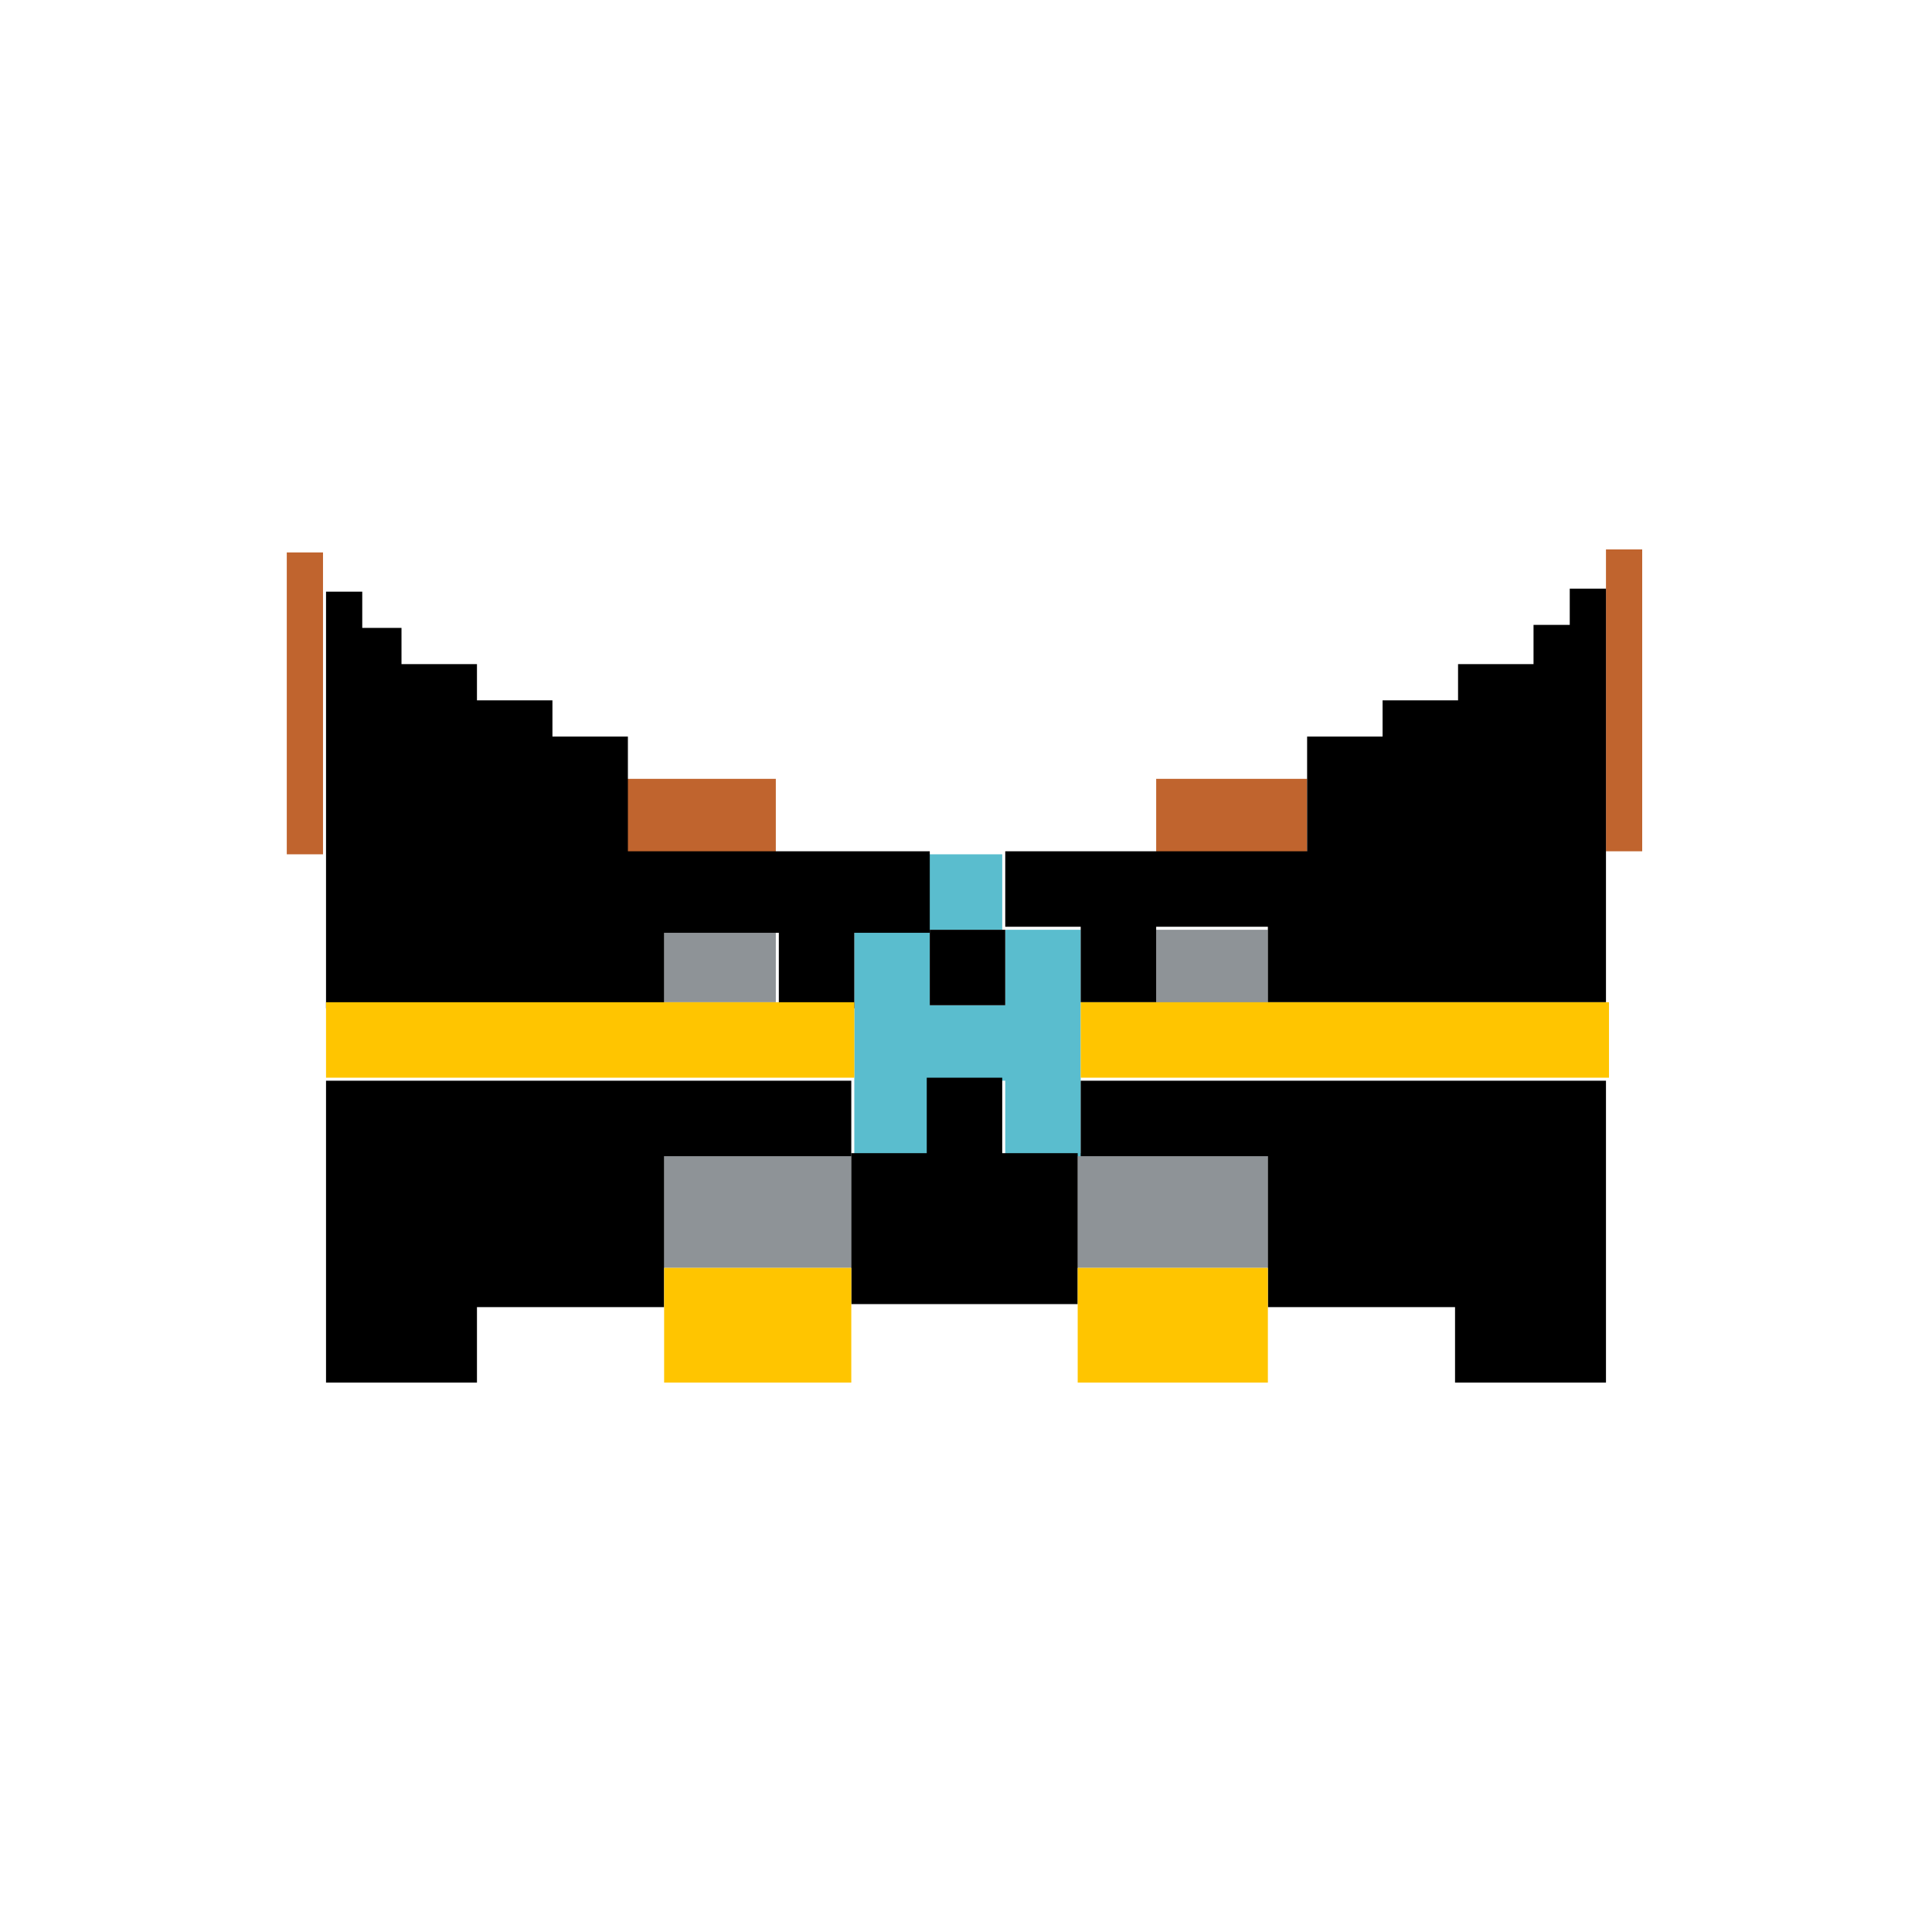
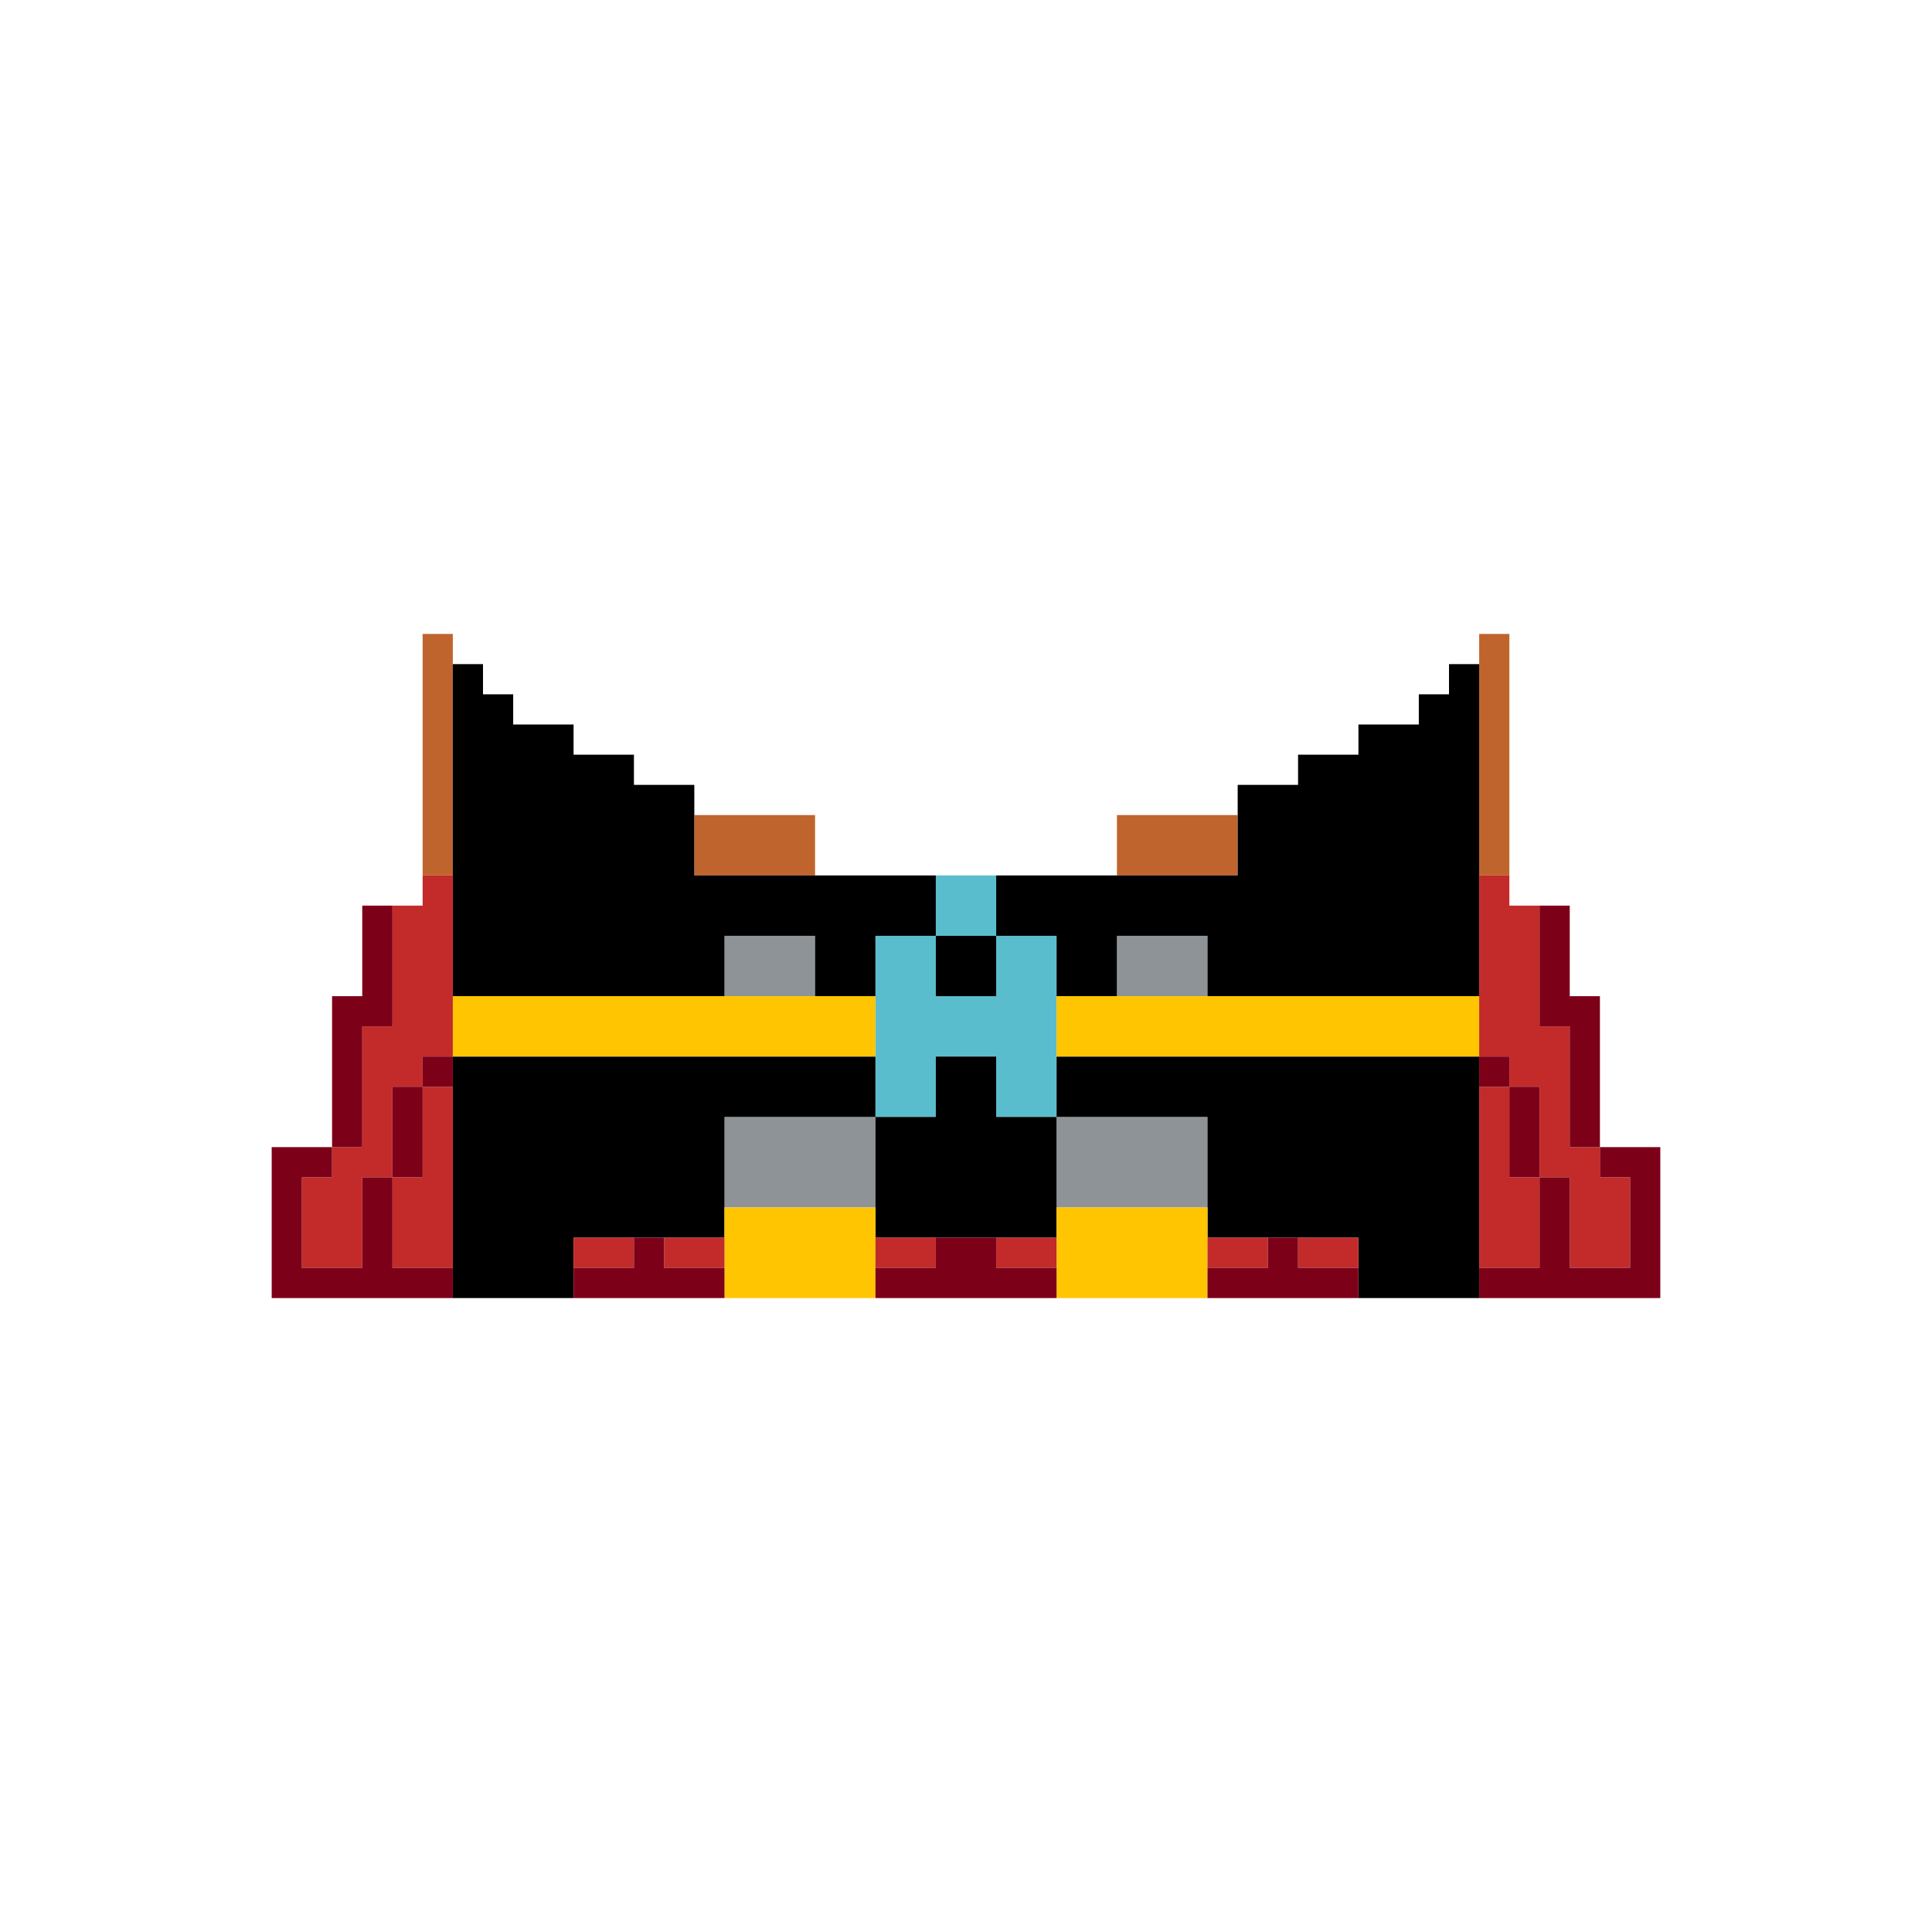
<svg xmlns="http://www.w3.org/2000/svg" version="1.1" id="Layer_1" x="0px" y="0px" viewBox="0 0 64 64" style="enable-background:new 0 0 64 64;" xml:space="preserve">
  <style type="text/css">
	.st0{fill:none;}
	.st1{fill:#C0642E;}
	.st2{fill:#8E9397;}
	.st3{fill:#5ABDCE;}
	.st4{fill:#FFC500;}
+ 	.st5{fill:#C22B2A;}
+ 	.st6{fill:#7D0019;}
</style>
  <rect y="0" class="st0" width="64" height="64" />
  <g>
-     <path class="st1" d="M9.5,19.5v8.8h1.2v-10H9.5V19.5z M53.2,18.2v10h1.2v-10H53.2z M40.8,25.8h-2.5v2.5h5v-2.5H42H40.8z M23.2,25.8   h-2.5v2.5h5v-2.5h-1.2H23.2z" />
-     <path class="st2" d="M25.8,38.2H22V42h6.2v-3.8H27H25.8z M39.5,38.2h-3.8V42H42v-3.8h-1.2H39.5z M40.8,30.8h-2.5v2.5H42v-2.5H40.8z    M24.5,33.2h1.2v-2.5H22v2.5h1.2H24.5z" />
    <g>
-       <path class="st3" d="M34.5,30.8h-1.2v2.5h-2.5v-2.5h-2.5v7.5h2.5v-2.5h2.5v2.5h2.5v-7.5H34.5z" />
-       <path class="st3" d="M33.2,30.8v-2.5h-2.5v2.5H32H33.2z" />
+       <path class="st1" d="M14,22v7h1v-8h-1V22z M49,21v8h1v-8H49z M39,27h-2v2h4v-2h-1H39z M25,27h-2v2h4v-2h-1H25z" />
+       <path class="st2" d="M27,37h-3v3h5v-3h-1H27z M38,37h-3v3h5v-3h-1H38z M39,31h-2v2h3v-2H39z M26,33h1v-2h-3v2h1H26z" />
+       <g>
+         <path class="st3" d="M34,31h-1v2h-2v-2h-2v6h2v-2h2v2h2v-6H34z" />
+         <path class="st3" d="M33,31v-2h-2v2h1H33z" />
+       </g>
+       <path d="M33,37v-2h-2v2h-2v4h6v-4h-1H33z M48,22v1h-1v1h-2v1h-2v1h-2v3h-8v2h2v2h2v-2h3v2h9V22H48z" />
+       <path d="M31,31v2h2v-2h-1H31z" />
+       <path d="M31,29h-8v-3h-2v-1h-2v-1h-2v-1h-1v-1h-1v11h9v-2h3v2h2v-2h2v-1V29z M29,35H15v8h4v-2h5v-4h5v-1V35z M47,35H35v2h5v4h5v2    h4v-8h-1H47z" />
+       <path class="st4" d="M27,40h-3v3h5v-3h-1H27z M38,40h-3v3h5v-3h-1H38z M48,33H35v2h14v-2H48z M27,33H15v2h14v-2h-1H27z" />
    </g>
-     <path d="M33.2,38.2v-2.5h-2.5v2.5h-2.5v5h7.5v-5h-1.2H33.2z M52,19.5v1.2h-1.2V22h-2.5v1.2h-2.5v1.2h-2.5v3.8h-10v2.5h2.5v2.5h2.5   v-2.5H42v2.5h11.2V19.5H52z" />
-     <path d="M30.8,30.8v2.5h2.5v-2.5H32H30.8z" />
-     <path d="M30.8,28.2h-10v-3.8h-2.5v-1.2h-2.5V22h-2.5v-1.2H12v-1.2h-1.2v13.8H22v-2.5h3.8v2.5h2.5v-2.5h2.5v-1.2V28.2z M28.2,35.8   H10.8v10h5v-2.5H22v-5h6.2V37V35.8z M50.8,35.8h-15v2.5H42v5h6.2v2.5h5v-10H52H50.8z" />
-     <path class="st4" d="M25.8,42H22v3.8h6.2V42H27H25.8z M39.5,42h-3.8v3.8H42V42h-1.2H39.5z M52,33.2H35.8v2.5h17.5v-2.5H52z    M25.8,33.2h-15v2.5h17.5v-2.5H27H25.8z" />
+     <g>
+       <g>
+         <path class="st5" d="M14,38v1h-1v3h2v-6h-1v1V38z" />
+         <path class="st5" d="M14,30h-1v4h-1v4h-1v1h-1v3h2v-3h1v-3h1v-1h1v-6h-1V30z M19,41v1h2v-1h-1H19z M22,41v1h2v-1h-1H22z M40,41v1     h2v-1h-1H40z M43,41v1h2v-1h-1H43z M29,41v1h2v-1h-1H29z M33,41v1h2v-1h-1H33z M50,38v-2h-1v6h2v-3h-1V38z" />
+         <path class="st5" d="M53,39v-1h-1v-4h-1v-4h-1v-1h-1v6h1v1h1v3h1v3h2v-3H53z" />
+       </g>
+       <g>
+         <path class="st6" d="M14,35h1v1h-1V35z" />
+         <path class="st6" d="M13,37v2h1v-3h-1V37z M22,42v-1h-1v1h-2v1h5v-1h-1H22z M43,42v-1h-1v1h-2v1h5v-1h-1H43z M33,42v-1h-2v1h-2v1     h6v-1h-1H33z" />
+         <path class="st6" d="M12,40v2h-2v-3h1v-1H9v5h6v-1h-2v-3h-1V40z" />
+         <path class="st6" d="M12,37v-3h1v-4h-1v3h-1v5h1V37z M49,35h1v1h-1V35z" />
+         <path class="st6" d="M51,37v-1h-1v3h1v-1V37z M53,36v-3h-1v-3h-1v4h1v4h1v-1V36z" />
+         <path class="st6" d="M54,38h-1v1h1v3h-2v-3h-1v3h-2v1h6v-5H54z" />
+       </g>
+     </g>
  </g>
</svg>
